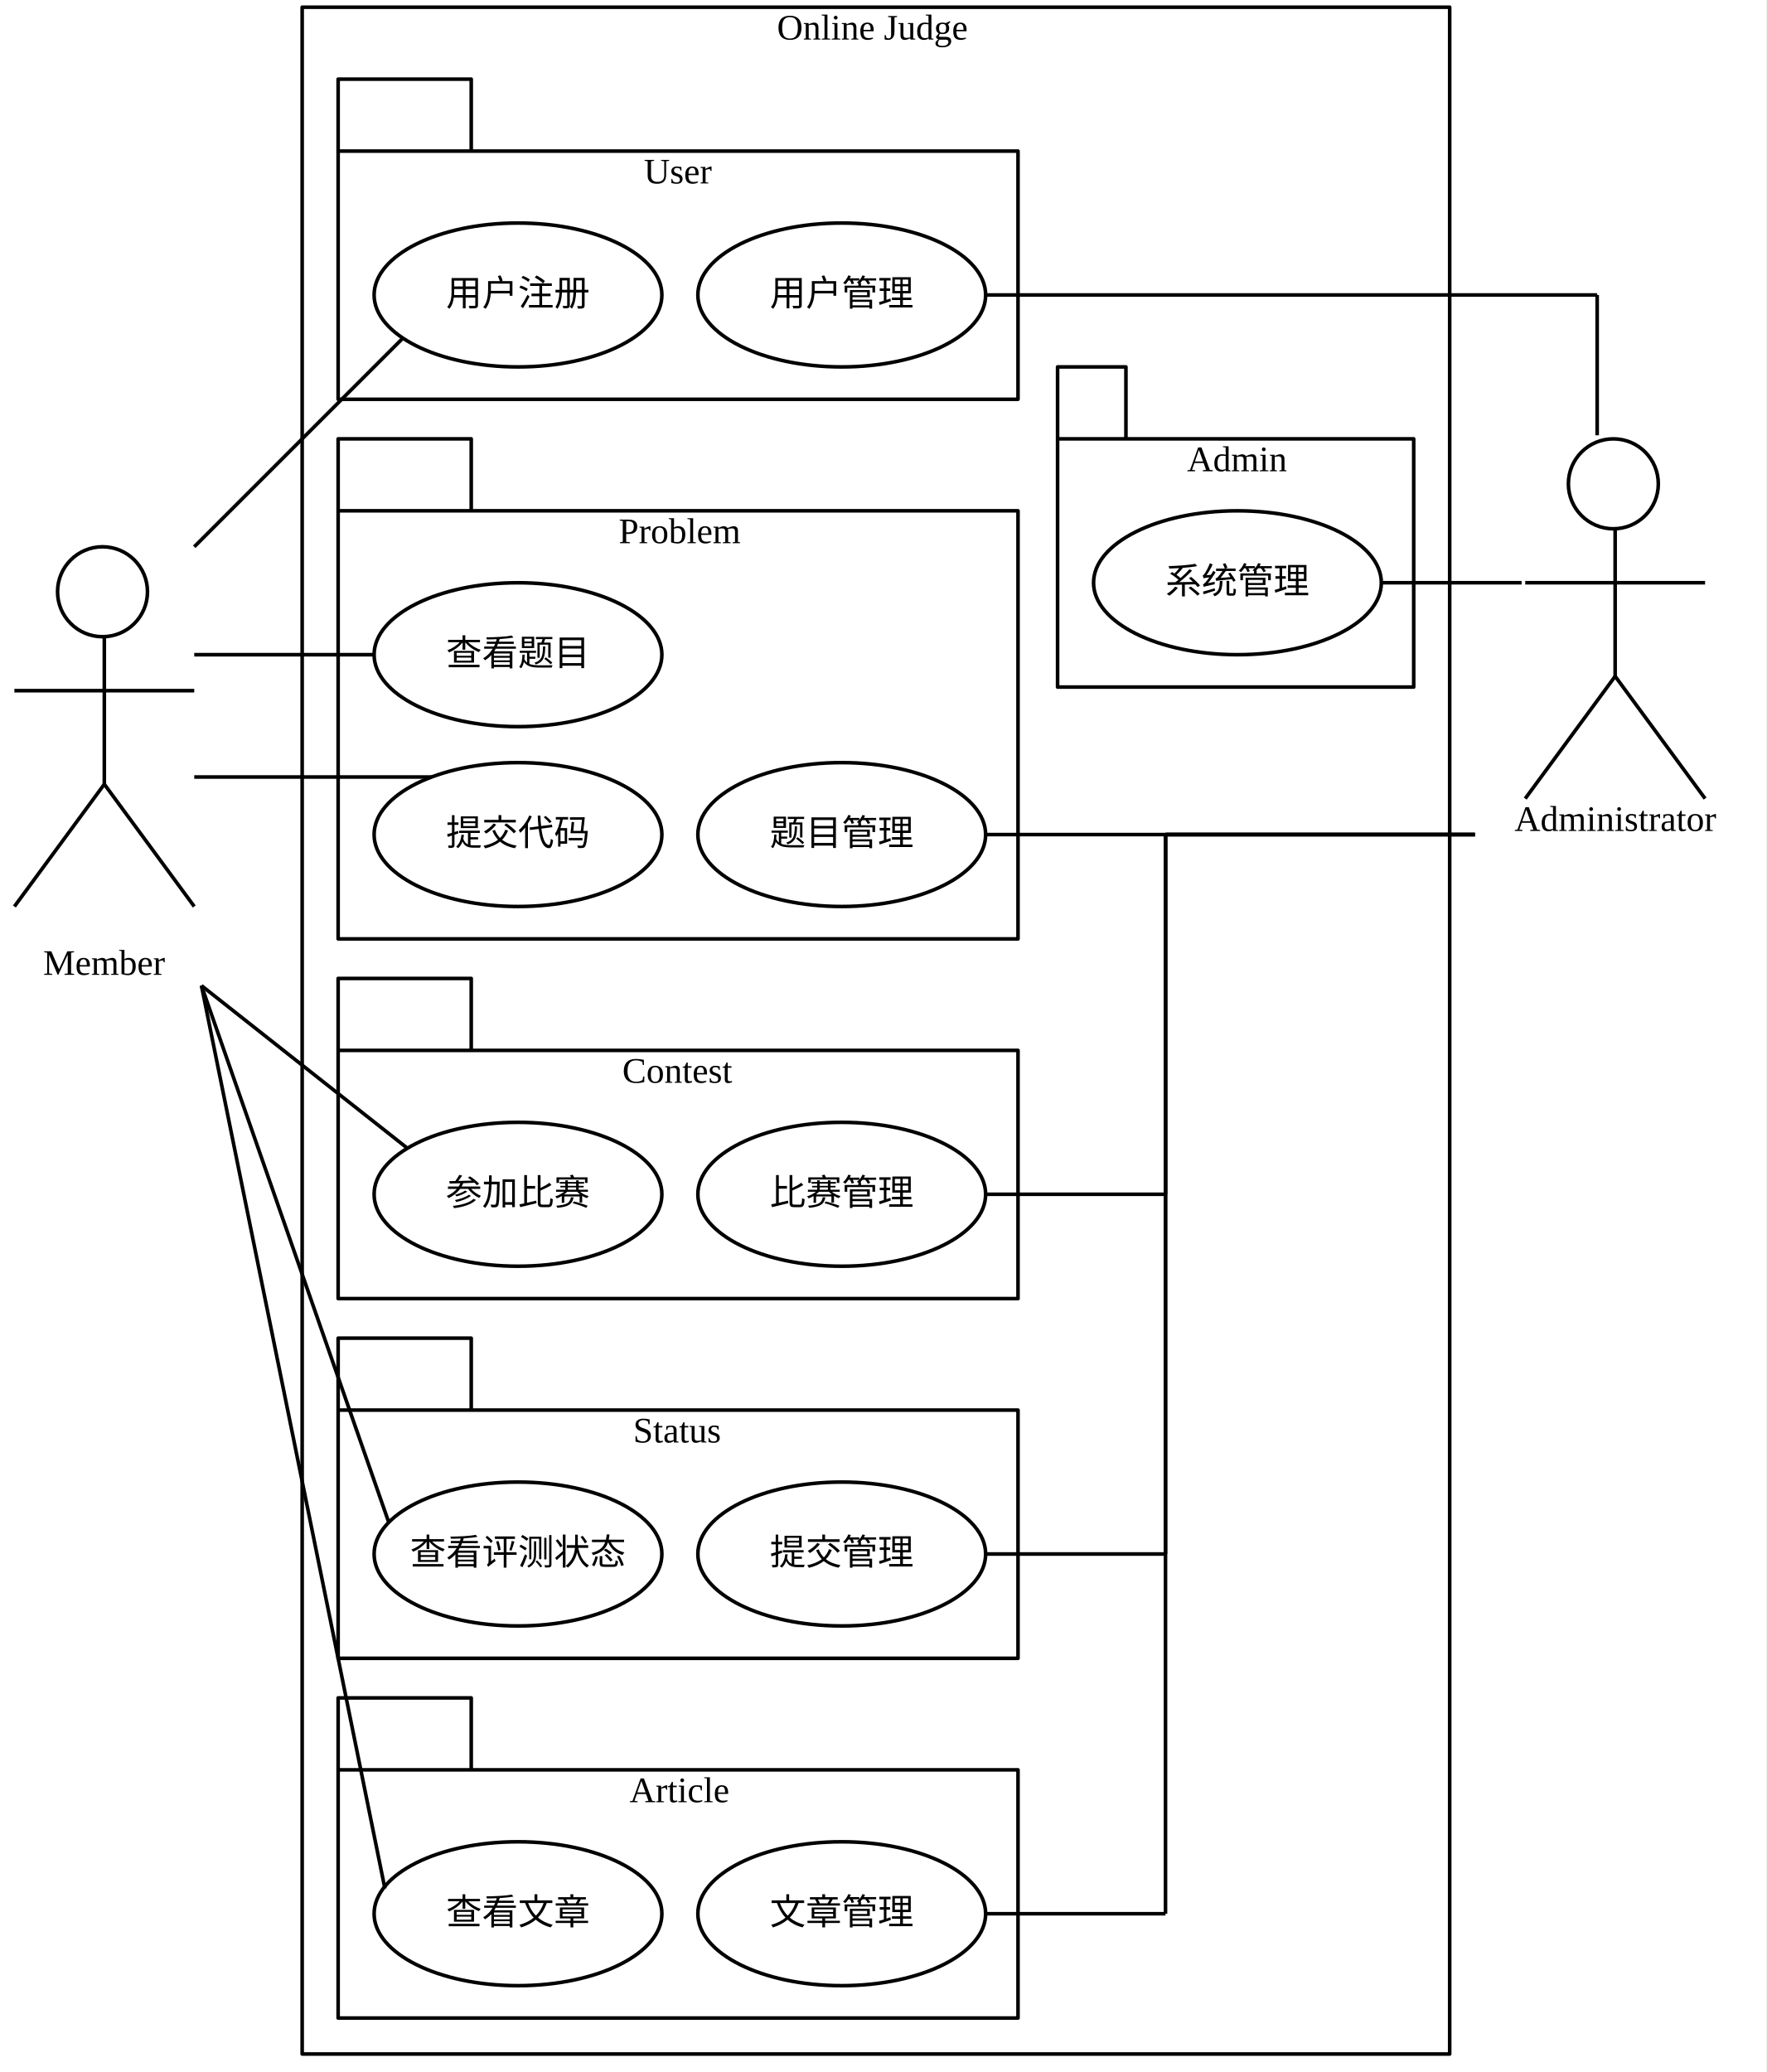
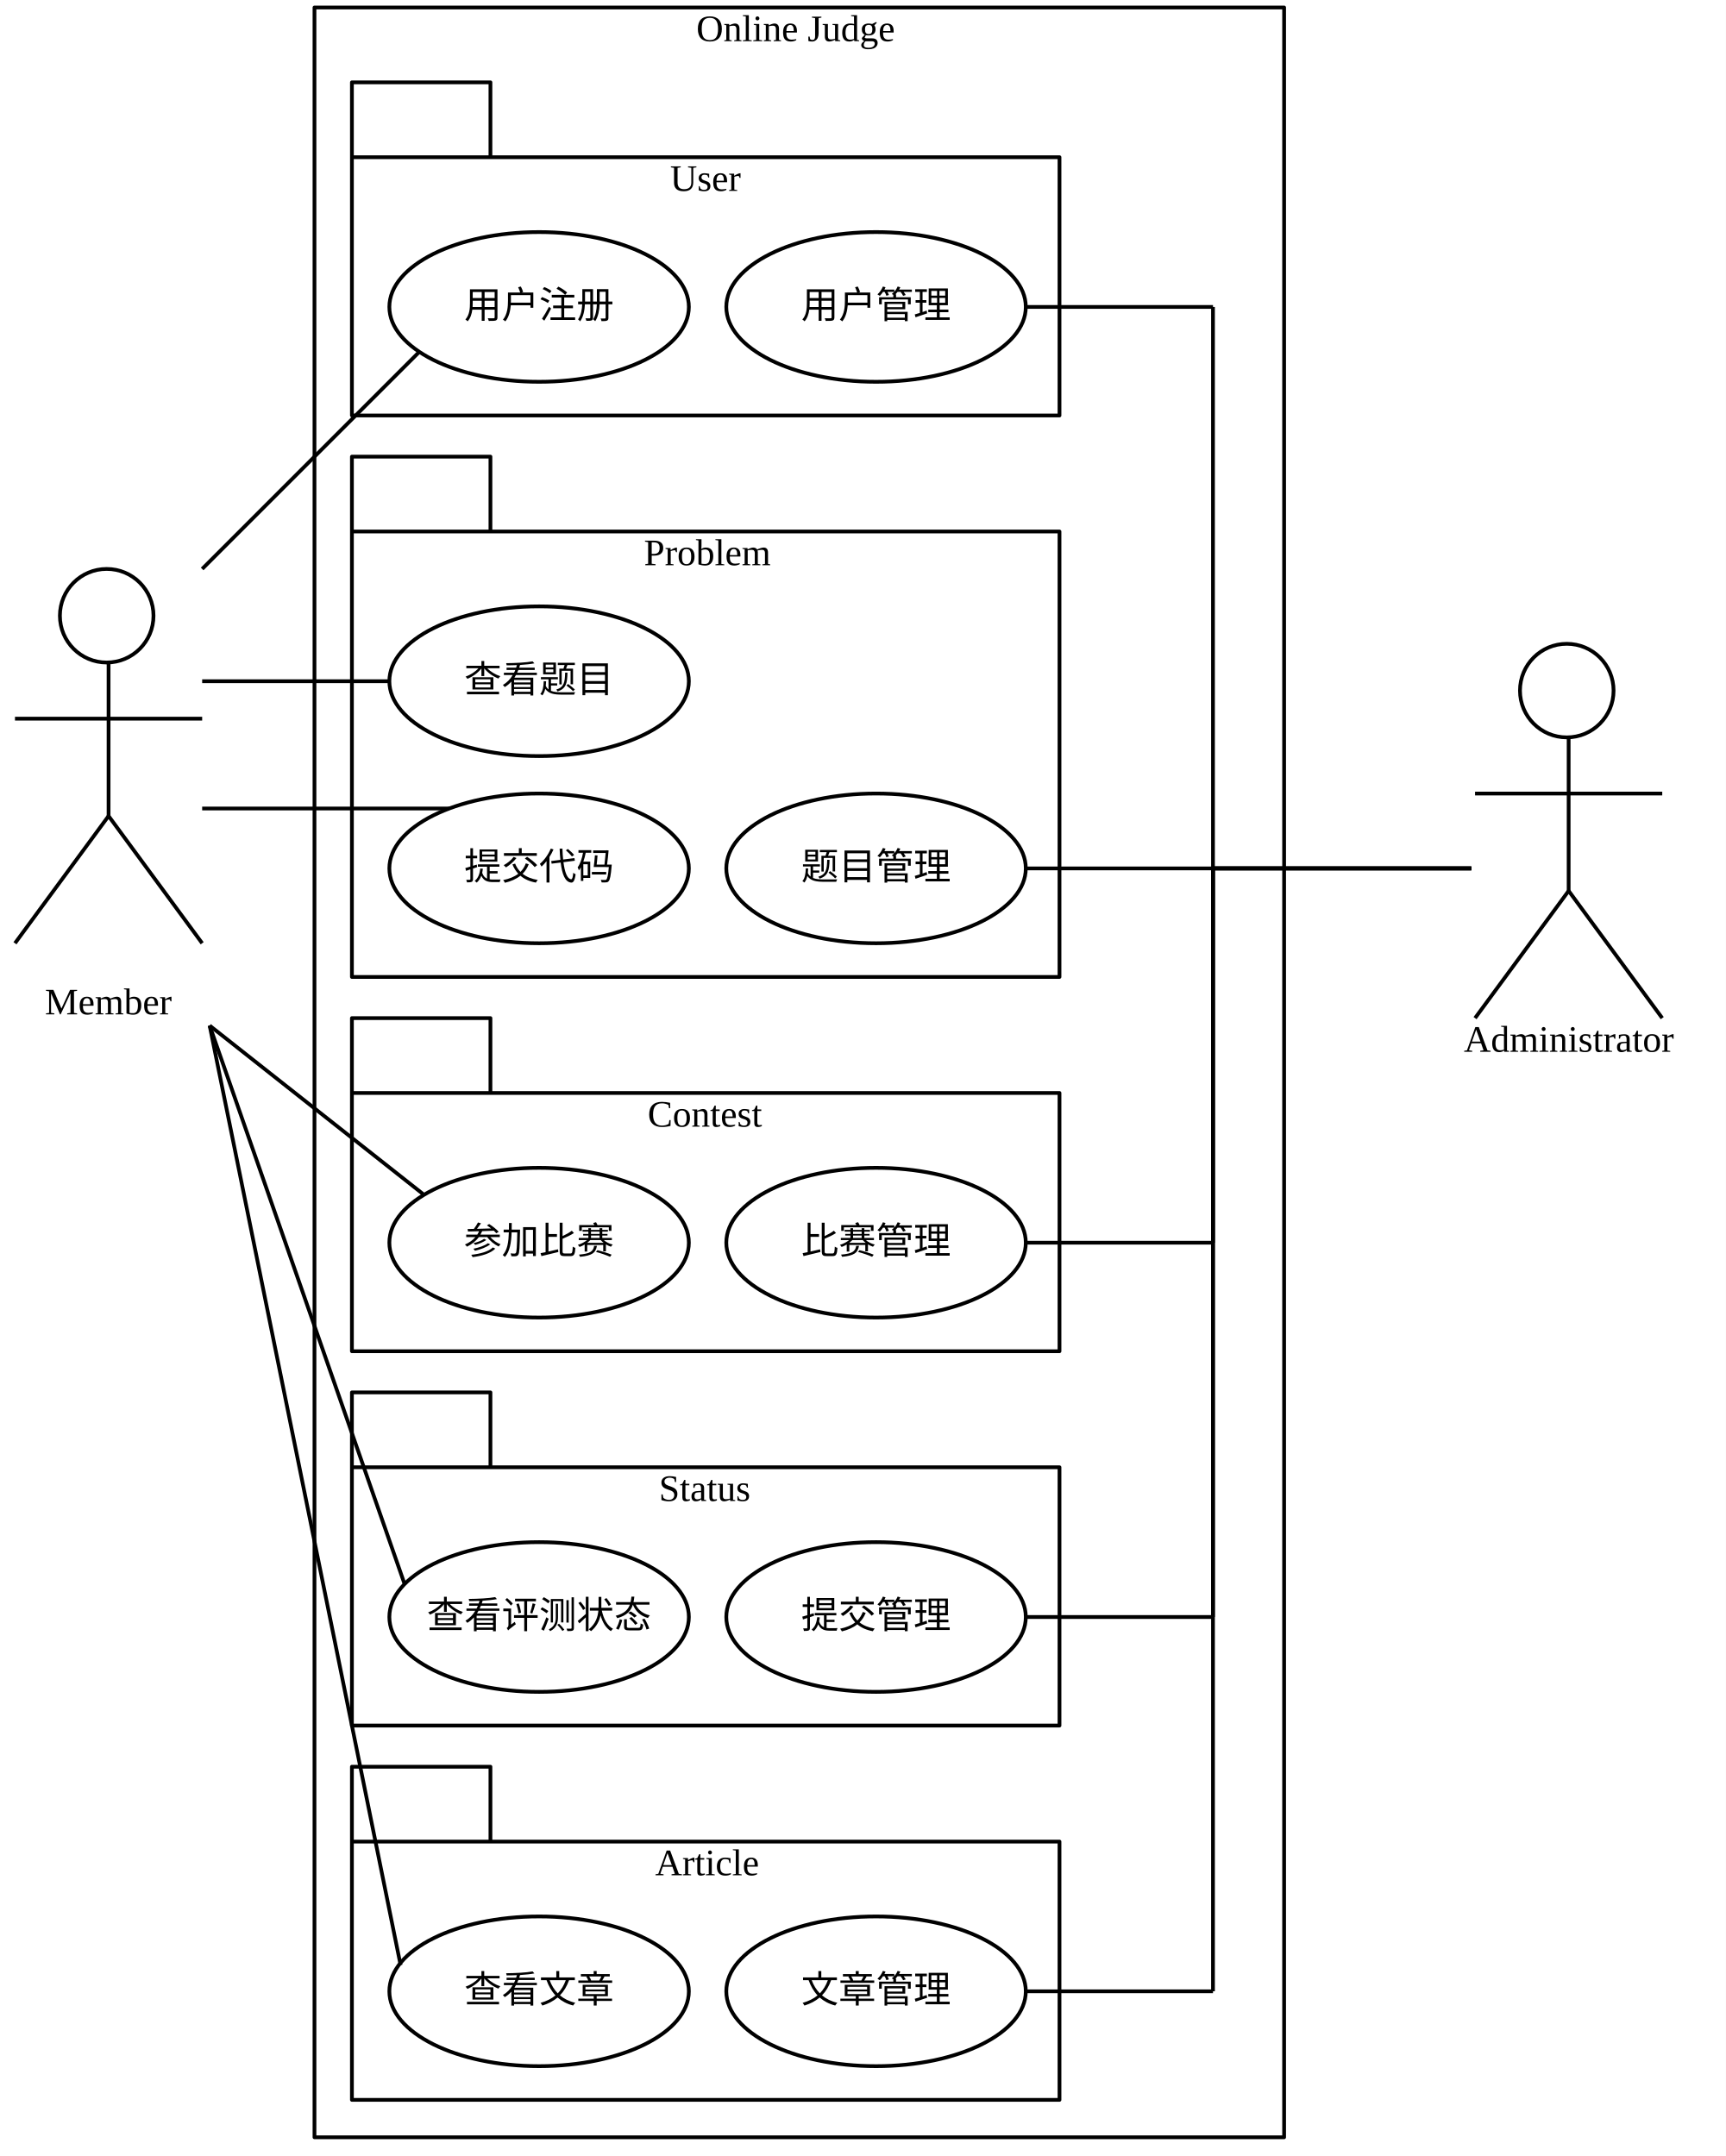
- <svg xmlns="http://www.w3.org/2000/svg" fill-opacity="0" color-rendering="auto" color-interpolation="auto" stroke="rgb(0,0,0)" text-rendering="auto" stroke-linecap="square" width="491" stroke-miterlimit="10" stroke-opacity="0" shape-rendering="auto" fill="rgb(0,0,0)" stroke-dasharray="none" font-weight="normal" stroke-width="1" height="576" font-family="'Dialog'" font-style="normal" stroke-linejoin="miter" font-size="12" stroke-dashoffset="0" image-rendering="auto">
+ <svg xmlns="http://www.w3.org/2000/svg" fill-opacity="0" color-rendering="auto" color-interpolation="auto" stroke="rgb(0,0,0)" text-rendering="auto" stroke-linecap="square" width="461" stroke-miterlimit="10" stroke-opacity="0" shape-rendering="auto" fill="rgb(0,0,0)" stroke-dasharray="none" font-weight="normal" stroke-width="1" height="576" font-family="'Dialog'" font-style="normal" stroke-linejoin="miter" font-size="12" stroke-dashoffset="0" image-rendering="auto">
  <defs id="genericDefs" />
  <g>
    <defs id="defs1">
      <clipPath clipPathUnits="userSpaceOnUse" id="clipPath1">
-         <path d="M-7 -7 L331 -7 L331 581 L-7 581 L-7 -7 Z" />
+         <path d="M-7 -7 L271 -7 L271 581 L-7 581 L-7 -7 Z" />
      </clipPath>
      <clipPath clipPathUnits="userSpaceOnUse" id="clipPath2">
-         <path d="M0 0 L320 0 L320 570 L0 570 L0 0 Z" />
+         <path d="M0 0 L260 0 L260 570 L0 570 L0 0 Z" />
      </clipPath>
      <clipPath clipPathUnits="userSpaceOnUse" id="clipPath3">
        <path d="M-7 -7 L201 -7 L201 101 L-7 101 L-7 -7 Z" />
      </clipPath>
      <clipPath clipPathUnits="userSpaceOnUse" id="clipPath4">
        <path d="M0 0 L190 0 L190 12 L0 12 L0 0 Z" />
      </clipPath>
      <clipPath clipPathUnits="userSpaceOnUse" id="clipPath5">
        <path d="M-7 -7 L91 -7 L91 51 L-7 51 L-7 -7 Z" />
      </clipPath>
      <clipPath clipPathUnits="userSpaceOnUse" id="clipPath6">
        <path d="M0 0 L80 0 L80 40 L0 40 L0 0 Z" />
      </clipPath>
      <clipPath clipPathUnits="userSpaceOnUse" id="clipPath7">
        <path d="M-7 -7 L201 -7 L201 151 L-7 151 L-7 -7 Z" />
      </clipPath>
      <clipPath clipPathUnits="userSpaceOnUse" id="clipPath8">
-         <path d="M-7 -7 L111 -7 L111 101 L-7 101 L-7 -7 Z" />
+         <path d="M-7 -7 L61 -7 L61 121 L-7 121 L-7 -7 Z" />
      </clipPath>
      <clipPath clipPathUnits="userSpaceOnUse" id="clipPath9">
-         <path d="M0 0 L100 0 L100 12 L0 12 L0 0 Z" />
+         <path d="M-7 -7 L61 -7 L61 111 L-7 111 L-7 -7 Z" />
      </clipPath>
      <clipPath clipPathUnits="userSpaceOnUse" id="clipPath10">
-         <path d="M-7 -7 L61 -7 L61 121 L-7 121 L-7 -7 Z" />
+         <path d="M-54 -12 L108 -12 L108 24 L-54 24 L-54 -12 Z" />
      </clipPath>
      <clipPath clipPathUnits="userSpaceOnUse" id="clipPath11">
-         <path d="M-7 -7 L61 -7 L61 111 L-7 111 L-7 -7 Z" />
+         <path d="M-76 -12 L152 -12 L152 24 L-76 24 L-76 -12 Z" />
      </clipPath>
      <clipPath clipPathUnits="userSpaceOnUse" id="clipPath12">
-         <path d="M-76 -12 L152 -12 L152 24 L-76 24 L-76 -12 Z" />
+         <path d="M0 0 L223 0 L223 254 L0 254 L0 0 Z" />
      </clipPath>
      <clipPath clipPathUnits="userSpaceOnUse" id="clipPath13">
-         <path d="M-54 -12 L108 -12 L108 24 L-54 24 L-54 -12 Z" />
+         <path d="M0 0 L223 0 L223 104 L0 104 L0 0 Z" />
      </clipPath>
      <clipPath clipPathUnits="userSpaceOnUse" id="clipPath14">
-         <path d="M0 0 L274 0 L274 143 L0 143 L0 0 Z" />
+         <path d="M0 0 L223 0 L223 204 L0 204 L0 0 Z" />
      </clipPath>
      <clipPath clipPathUnits="userSpaceOnUse" id="clipPath15">
-         <path d="M0 0 L143 0 L143 104 L0 104 L0 0 Z" />
+         <path d="M0 0 L223 0 L223 304 L0 304 L0 0 Z" />
      </clipPath>
      <clipPath clipPathUnits="userSpaceOnUse" id="clipPath16">
-         <path d="M0 0 L240 0 L240 104 L0 104 L0 0 Z" />
+         <path d="M0 0 L223 0 L223 404 L0 404 L0 0 Z" />
      </clipPath>
      <clipPath clipPathUnits="userSpaceOnUse" id="clipPath17">
-         <path d="M0 0 L240 0 L240 204 L0 204 L0 0 Z" />
+         <path d="M0 0 L162 0 L162 162 L0 162 L0 0 Z" />
      </clipPath>
      <clipPath clipPathUnits="userSpaceOnUse" id="clipPath18">
-         <path d="M0 0 L240 0 L240 304 L0 304 L0 0 Z" />
+         <path d="M0 0 L154 0 L154 104 L0 104 L0 0 Z" />
      </clipPath>
      <clipPath clipPathUnits="userSpaceOnUse" id="clipPath19">
-         <path d="M0 0 L240 0 L240 404 L0 404 L0 0 Z" />
+         <path d="M0 0 L170 0 L170 104 L0 104 L0 0 Z" />
      </clipPath>
      <clipPath clipPathUnits="userSpaceOnUse" id="clipPath20">
-         <path d="M0 0 L162 0 L162 162 L0 162 L0 0 Z" />
+         <path d="M0 0 L161 0 L161 149 L0 149 L0 0 Z" />
      </clipPath>
      <clipPath clipPathUnits="userSpaceOnUse" id="clipPath21">
-         <path d="M0 0 L154 0 L154 104 L0 104 L0 0 Z" />
+         <path d="M0 0 L156 0 L156 253 L0 253 L0 0 Z" />
      </clipPath>
      <clipPath clipPathUnits="userSpaceOnUse" id="clipPath22">
-         <path d="M0 0 L170 0 L170 104 L0 104 L0 0 Z" />
-       </clipPath>
-       <clipPath clipPathUnits="userSpaceOnUse" id="clipPath23">
-         <path d="M0 0 L161 0 L161 149 L0 149 L0 0 Z" />
-       </clipPath>
-       <clipPath clipPathUnits="userSpaceOnUse" id="clipPath24">
-         <path d="M0 0 L156 0 L156 253 L0 253 L0 0 Z" />
-       </clipPath>
-       <clipPath clipPathUnits="userSpaceOnUse" id="clipPath25">
        <path d="M0 0 L155 0 L155 355 L0 355 L0 0 Z" />
      </clipPath>
    </defs>
    <g fill="white" text-rendering="geometricPrecision" fill-opacity="1" stroke-opacity="1" stroke="white">
-       <rect x="0" width="491" height="576" y="0" stroke="none" />
+       <rect x="0" width="461" height="576" y="0" stroke="none" />
    </g>
    <g font-size="10" transform="translate(84,2)" fill-opacity="1" fill="white" text-rendering="geometricPrecision" font-family="'Times New Roman'" stroke="white" stroke-opacity="1">
-       <rect x="0" width="319" height="569" y="0" clip-path="url(#clipPath1)" stroke="none" />
+       <rect x="0" width="259" height="569" y="0" clip-path="url(#clipPath1)" stroke="none" />
    </g>
    <g font-size="10" stroke-linecap="butt" transform="translate(84,2)" fill-opacity="1" fill="black" text-rendering="geometricPrecision" font-family="'Times New Roman'" stroke-linejoin="round" stroke="black" stroke-opacity="1" stroke-miterlimit="0">
-       <rect fill="none" x="0" width="319" height="569" y="0" clip-path="url(#clipPath1)" />
+       <rect fill="none" x="0" width="259" height="569" y="0" clip-path="url(#clipPath1)" />
    </g>
    <g font-size="10" transform="translate(84,2)" fill-opacity="1" fill="black" text-rendering="geometricPrecision" font-family="'Times New Roman'" stroke="black" stroke-opacity="1">
-       <text x="132" xml:space="preserve" y="9" clip-path="url(#clipPath2)" stroke="none">Online Judge</text>
+       <text x="102" xml:space="preserve" y="9" clip-path="url(#clipPath2)" stroke="none">Online Judge</text>
    </g>
    <g font-size="10" transform="translate(94,22)" fill-opacity="1" fill="white" text-rendering="geometricPrecision" font-family="'Times New Roman'" stroke="white" stroke-opacity="1">
      <rect x="0" width="37" height="20" y="0" clip-path="url(#clipPath3)" stroke="none" />
      <rect x="0" width="189" height="69" y="20" clip-path="url(#clipPath3)" stroke="none" />
    </g>
    <g font-size="10" stroke-linecap="butt" transform="translate(94,22)" fill-opacity="1" fill="black" text-rendering="geometricPrecision" font-family="'Times New Roman'" stroke-linejoin="round" stroke="black" stroke-opacity="1" stroke-miterlimit="0">
      <path fill="none" d="M0 20 L189 20 L189 89 L0 89 L0 0 L37 0 L37 20" clip-path="url(#clipPath3)" />
    </g>
    <g font-size="10" transform="translate(94,42)" fill-opacity="1" fill="black" text-rendering="geometricPrecision" font-family="'Times New Roman'" stroke="black" stroke-opacity="1">
      <text x="85" xml:space="preserve" y="9" clip-path="url(#clipPath4)" stroke="none">User</text>
    </g>
    <g font-size="10" transform="translate(104,62)" fill-opacity="1" fill="white" text-rendering="geometricPrecision" font-family="'Times New Roman'" stroke="white" stroke-opacity="1">
      <ellipse rx="40" ry="20" clip-path="url(#clipPath5)" cx="40" cy="20" stroke="none" />
    </g>
    <g font-size="10" stroke-linecap="butt" transform="translate(104,62)" fill-opacity="1" fill="black" text-rendering="geometricPrecision" font-family="'Times New Roman'" stroke-linejoin="round" stroke="black" stroke-opacity="1" stroke-miterlimit="0">
      <ellipse rx="40" fill="none" ry="20" clip-path="url(#clipPath5)" cx="40" cy="20" />
    </g>
    <g font-size="10" transform="translate(104,62)" fill-opacity="1" fill="black" text-rendering="geometricPrecision" font-family="'Times New Roman'" stroke="black" stroke-opacity="1">
      <text x="20" xml:space="preserve" y="23" clip-path="url(#clipPath6)" stroke="none">用户注册</text>
    </g>
    <g font-size="10" transform="translate(194,62)" fill-opacity="1" fill="white" text-rendering="geometricPrecision" font-family="'Times New Roman'" stroke="white" stroke-opacity="1">
      <ellipse rx="40" ry="20" clip-path="url(#clipPath5)" cx="40" cy="20" stroke="none" />
    </g>
    <g font-size="10" stroke-linecap="butt" transform="translate(194,62)" fill-opacity="1" fill="black" text-rendering="geometricPrecision" font-family="'Times New Roman'" stroke-linejoin="round" stroke="black" stroke-opacity="1" stroke-miterlimit="0">
      <ellipse rx="40" fill="none" ry="20" clip-path="url(#clipPath5)" cx="40" cy="20" />
    </g>
    <g font-size="10" transform="translate(194,62)" fill-opacity="1" fill="black" text-rendering="geometricPrecision" font-family="'Times New Roman'" stroke="black" stroke-opacity="1">
      <text x="20" xml:space="preserve" y="23" clip-path="url(#clipPath6)" stroke="none">用户管理</text>
    </g>
    <g font-size="10" transform="translate(94,122)" fill-opacity="1" fill="white" text-rendering="geometricPrecision" font-family="'Times New Roman'" stroke="white" stroke-opacity="1">
      <rect x="0" width="37" height="20" y="0" clip-path="url(#clipPath7)" stroke="none" />
      <rect x="0" width="189" height="119" y="20" clip-path="url(#clipPath7)" stroke="none" />
    </g>
    <g font-size="10" stroke-linecap="butt" transform="translate(94,122)" fill-opacity="1" fill="black" text-rendering="geometricPrecision" font-family="'Times New Roman'" stroke-linejoin="round" stroke="black" stroke-opacity="1" stroke-miterlimit="0">
      <path fill="none" d="M0 20 L189 20 L189 139 L0 139 L0 0 L37 0 L37 20" clip-path="url(#clipPath7)" />
    </g>
    <g font-size="10" transform="translate(94,142)" fill-opacity="1" fill="black" text-rendering="geometricPrecision" font-family="'Times New Roman'" stroke="black" stroke-opacity="1">
      <text x="78" xml:space="preserve" y="9" clip-path="url(#clipPath4)" stroke="none">Problem</text>
    </g>
    <g font-size="10" transform="translate(104,162)" fill-opacity="1" fill="white" text-rendering="geometricPrecision" font-family="'Times New Roman'" stroke="white" stroke-opacity="1">
      <ellipse rx="40" ry="20" clip-path="url(#clipPath5)" cx="40" cy="20" stroke="none" />
    </g>
    <g font-size="10" stroke-linecap="butt" transform="translate(104,162)" fill-opacity="1" fill="black" text-rendering="geometricPrecision" font-family="'Times New Roman'" stroke-linejoin="round" stroke="black" stroke-opacity="1" stroke-miterlimit="0">
      <ellipse rx="40" fill="none" ry="20" clip-path="url(#clipPath5)" cx="40" cy="20" />
    </g>
    <g font-size="10" transform="translate(104,162)" fill-opacity="1" fill="black" text-rendering="geometricPrecision" font-family="'Times New Roman'" stroke="black" stroke-opacity="1">
      <text x="20" xml:space="preserve" y="23" clip-path="url(#clipPath6)" stroke="none">查看题目</text>
    </g>
    <g font-size="10" transform="translate(104,212)" fill-opacity="1" fill="white" text-rendering="geometricPrecision" font-family="'Times New Roman'" stroke="white" stroke-opacity="1">
      <ellipse rx="40" ry="20" clip-path="url(#clipPath5)" cx="40" cy="20" stroke="none" />
    </g>
    <g font-size="10" stroke-linecap="butt" transform="translate(104,212)" fill-opacity="1" fill="black" text-rendering="geometricPrecision" font-family="'Times New Roman'" stroke-linejoin="round" stroke="black" stroke-opacity="1" stroke-miterlimit="0">
      <ellipse rx="40" fill="none" ry="20" clip-path="url(#clipPath5)" cx="40" cy="20" />
    </g>
    <g font-size="10" transform="translate(104,212)" fill-opacity="1" fill="black" text-rendering="geometricPrecision" font-family="'Times New Roman'" stroke="black" stroke-opacity="1">
      <text x="20" xml:space="preserve" y="23" clip-path="url(#clipPath6)" stroke="none">提交代码</text>
    </g>
    <g font-size="10" transform="translate(194,212)" fill-opacity="1" fill="white" text-rendering="geometricPrecision" font-family="'Times New Roman'" stroke="white" stroke-opacity="1">
      <ellipse rx="40" ry="20" clip-path="url(#clipPath5)" cx="40" cy="20" stroke="none" />
    </g>
    <g font-size="10" stroke-linecap="butt" transform="translate(194,212)" fill-opacity="1" fill="black" text-rendering="geometricPrecision" font-family="'Times New Roman'" stroke-linejoin="round" stroke="black" stroke-opacity="1" stroke-miterlimit="0">
      <ellipse rx="40" fill="none" ry="20" clip-path="url(#clipPath5)" cx="40" cy="20" />
    </g>
    <g font-size="10" transform="translate(194,212)" fill-opacity="1" fill="black" text-rendering="geometricPrecision" font-family="'Times New Roman'" stroke="black" stroke-opacity="1">
      <text x="20" xml:space="preserve" y="23" clip-path="url(#clipPath6)" stroke="none">题目管理</text>
    </g>
    <g font-size="10" transform="translate(94,272)" fill-opacity="1" fill="white" text-rendering="geometricPrecision" font-family="'Times New Roman'" stroke="white" stroke-opacity="1">
      <rect x="0" width="37" height="20" y="0" clip-path="url(#clipPath3)" stroke="none" />
      <rect x="0" width="189" height="69" y="20" clip-path="url(#clipPath3)" stroke="none" />
    </g>
    <g font-size="10" stroke-linecap="butt" transform="translate(94,272)" fill-opacity="1" fill="black" text-rendering="geometricPrecision" font-family="'Times New Roman'" stroke-linejoin="round" stroke="black" stroke-opacity="1" stroke-miterlimit="0">
      <path fill="none" d="M0 20 L189 20 L189 89 L0 89 L0 0 L37 0 L37 20" clip-path="url(#clipPath3)" />
    </g>
    <g font-size="10" transform="translate(94,292)" fill-opacity="1" fill="black" text-rendering="geometricPrecision" font-family="'Times New Roman'" stroke="black" stroke-opacity="1">
      <text x="79" xml:space="preserve" y="9" clip-path="url(#clipPath4)" stroke="none">Contest</text>
    </g>
    <g font-size="10" transform="translate(104,312)" fill-opacity="1" fill="white" text-rendering="geometricPrecision" font-family="'Times New Roman'" stroke="white" stroke-opacity="1">
      <ellipse rx="40" ry="20" clip-path="url(#clipPath5)" cx="40" cy="20" stroke="none" />
    </g>
    <g font-size="10" stroke-linecap="butt" transform="translate(104,312)" fill-opacity="1" fill="black" text-rendering="geometricPrecision" font-family="'Times New Roman'" stroke-linejoin="round" stroke="black" stroke-opacity="1" stroke-miterlimit="0">
      <ellipse rx="40" fill="none" ry="20" clip-path="url(#clipPath5)" cx="40" cy="20" />
    </g>
    <g font-size="10" transform="translate(104,312)" fill-opacity="1" fill="black" text-rendering="geometricPrecision" font-family="'Times New Roman'" stroke="black" stroke-opacity="1">
      <text x="20" xml:space="preserve" y="23" clip-path="url(#clipPath6)" stroke="none">参加比赛</text>
    </g>
    <g font-size="10" transform="translate(194,312)" fill-opacity="1" fill="white" text-rendering="geometricPrecision" font-family="'Times New Roman'" stroke="white" stroke-opacity="1">
      <ellipse rx="40" ry="20" clip-path="url(#clipPath5)" cx="40" cy="20" stroke="none" />
    </g>
    <g font-size="10" stroke-linecap="butt" transform="translate(194,312)" fill-opacity="1" fill="black" text-rendering="geometricPrecision" font-family="'Times New Roman'" stroke-linejoin="round" stroke="black" stroke-opacity="1" stroke-miterlimit="0">
      <ellipse rx="40" fill="none" ry="20" clip-path="url(#clipPath5)" cx="40" cy="20" />
    </g>
    <g font-size="10" transform="translate(194,312)" fill-opacity="1" fill="black" text-rendering="geometricPrecision" font-family="'Times New Roman'" stroke="black" stroke-opacity="1">
      <text x="20" xml:space="preserve" y="23" clip-path="url(#clipPath6)" stroke="none">比赛管理</text>
    </g>
    <g font-size="10" transform="translate(94,372)" fill-opacity="1" fill="white" text-rendering="geometricPrecision" font-family="'Times New Roman'" stroke="white" stroke-opacity="1">
      <rect x="0" width="37" height="20" y="0" clip-path="url(#clipPath3)" stroke="none" />
      <rect x="0" width="189" height="69" y="20" clip-path="url(#clipPath3)" stroke="none" />
    </g>
    <g font-size="10" stroke-linecap="butt" transform="translate(94,372)" fill-opacity="1" fill="black" text-rendering="geometricPrecision" font-family="'Times New Roman'" stroke-linejoin="round" stroke="black" stroke-opacity="1" stroke-miterlimit="0">
      <path fill="none" d="M0 20 L189 20 L189 89 L0 89 L0 0 L37 0 L37 20" clip-path="url(#clipPath3)" />
    </g>
    <g font-size="10" transform="translate(94,392)" fill-opacity="1" fill="black" text-rendering="geometricPrecision" font-family="'Times New Roman'" stroke="black" stroke-opacity="1">
      <text x="82" xml:space="preserve" y="9" clip-path="url(#clipPath4)" stroke="none">Status</text>
    </g>
    <g font-size="10" transform="translate(104,412)" fill-opacity="1" fill="white" text-rendering="geometricPrecision" font-family="'Times New Roman'" stroke="white" stroke-opacity="1">
      <ellipse rx="40" ry="20" clip-path="url(#clipPath5)" cx="40" cy="20" stroke="none" />
    </g>
    <g font-size="10" stroke-linecap="butt" transform="translate(104,412)" fill-opacity="1" fill="black" text-rendering="geometricPrecision" font-family="'Times New Roman'" stroke-linejoin="round" stroke="black" stroke-opacity="1" stroke-miterlimit="0">
      <ellipse rx="40" fill="none" ry="20" clip-path="url(#clipPath5)" cx="40" cy="20" />
    </g>
    <g font-size="10" transform="translate(104,412)" fill-opacity="1" fill="black" text-rendering="geometricPrecision" font-family="'Times New Roman'" stroke="black" stroke-opacity="1">
      <text x="10" xml:space="preserve" y="23" clip-path="url(#clipPath6)" stroke="none">查看评测状态</text>
    </g>
    <g font-size="10" transform="translate(194,412)" fill-opacity="1" fill="white" text-rendering="geometricPrecision" font-family="'Times New Roman'" stroke="white" stroke-opacity="1">
      <ellipse rx="40" ry="20" clip-path="url(#clipPath5)" cx="40" cy="20" stroke="none" />
    </g>
    <g font-size="10" stroke-linecap="butt" transform="translate(194,412)" fill-opacity="1" fill="black" text-rendering="geometricPrecision" font-family="'Times New Roman'" stroke-linejoin="round" stroke="black" stroke-opacity="1" stroke-miterlimit="0">
      <ellipse rx="40" fill="none" ry="20" clip-path="url(#clipPath5)" cx="40" cy="20" />
    </g>
    <g font-size="10" transform="translate(194,412)" fill-opacity="1" fill="black" text-rendering="geometricPrecision" font-family="'Times New Roman'" stroke="black" stroke-opacity="1">
      <text x="20" xml:space="preserve" y="23" clip-path="url(#clipPath6)" stroke="none">提交管理</text>
    </g>
    <g font-size="10" transform="translate(94,472)" fill-opacity="1" fill="white" text-rendering="geometricPrecision" font-family="'Times New Roman'" stroke="white" stroke-opacity="1">
      <rect x="0" width="37" height="20" y="0" clip-path="url(#clipPath3)" stroke="none" />
      <rect x="0" width="189" height="69" y="20" clip-path="url(#clipPath3)" stroke="none" />
    </g>
    <g font-size="10" stroke-linecap="butt" transform="translate(94,472)" fill-opacity="1" fill="black" text-rendering="geometricPrecision" font-family="'Times New Roman'" stroke-linejoin="round" stroke="black" stroke-opacity="1" stroke-miterlimit="0">
      <path fill="none" d="M0 20 L189 20 L189 89 L0 89 L0 0 L37 0 L37 20" clip-path="url(#clipPath3)" />
    </g>
    <g font-size="10" transform="translate(94,492)" fill-opacity="1" fill="black" text-rendering="geometricPrecision" font-family="'Times New Roman'" stroke="black" stroke-opacity="1">
      <text x="81" xml:space="preserve" y="9" clip-path="url(#clipPath4)" stroke="none">Article</text>
    </g>
    <g font-size="10" transform="translate(104,512)" fill-opacity="1" fill="white" text-rendering="geometricPrecision" font-family="'Times New Roman'" stroke="white" stroke-opacity="1">
      <ellipse rx="40" ry="20" clip-path="url(#clipPath5)" cx="40" cy="20" stroke="none" />
    </g>
    <g font-size="10" stroke-linecap="butt" transform="translate(104,512)" fill-opacity="1" fill="black" text-rendering="geometricPrecision" font-family="'Times New Roman'" stroke-linejoin="round" stroke="black" stroke-opacity="1" stroke-miterlimit="0">
      <ellipse rx="40" fill="none" ry="20" clip-path="url(#clipPath5)" cx="40" cy="20" />
    </g>
    <g font-size="10" transform="translate(104,512)" fill-opacity="1" fill="black" text-rendering="geometricPrecision" font-family="'Times New Roman'" stroke="black" stroke-opacity="1">
      <text x="20" xml:space="preserve" y="23" clip-path="url(#clipPath6)" stroke="none">查看文章</text>
    </g>
    <g font-size="10" transform="translate(194,512)" fill-opacity="1" fill="white" text-rendering="geometricPrecision" font-family="'Times New Roman'" stroke="white" stroke-opacity="1">
      <ellipse rx="40" ry="20" clip-path="url(#clipPath5)" cx="40" cy="20" stroke="none" />
    </g>
    <g font-size="10" stroke-linecap="butt" transform="translate(194,512)" fill-opacity="1" fill="black" text-rendering="geometricPrecision" font-family="'Times New Roman'" stroke-linejoin="round" stroke="black" stroke-opacity="1" stroke-miterlimit="0">
      <ellipse rx="40" fill="none" ry="20" clip-path="url(#clipPath5)" cx="40" cy="20" />
    </g>
    <g font-size="10" transform="translate(194,512)" fill-opacity="1" fill="black" text-rendering="geometricPrecision" font-family="'Times New Roman'" stroke="black" stroke-opacity="1">
      <text x="20" xml:space="preserve" y="23" clip-path="url(#clipPath6)" stroke="none">文章管理</text>
    </g>
-     <g font-size="10" transform="translate(294,102)" fill-opacity="1" fill="white" text-rendering="geometricPrecision" font-family="'Times New Roman'" stroke="white" stroke-opacity="1">
-       <rect x="0" width="19" height="20" y="0" clip-path="url(#clipPath8)" stroke="none" />
-       <rect x="0" width="99" height="69" y="20" clip-path="url(#clipPath8)" stroke="none" />
-     </g>
-     <g font-size="10" stroke-linecap="butt" transform="translate(294,102)" fill-opacity="1" fill="black" text-rendering="geometricPrecision" font-family="'Times New Roman'" stroke-linejoin="round" stroke="black" stroke-opacity="1" stroke-miterlimit="0">
-       <path fill="none" d="M0 20 L99 20 L99 89 L0 89 L0 0 L19 0 L19 20" clip-path="url(#clipPath8)" />
-     </g>
-     <g font-size="10" transform="translate(294,122)" fill-opacity="1" fill="black" text-rendering="geometricPrecision" font-family="'Times New Roman'" stroke="black" stroke-opacity="1">
-       <text x="36" xml:space="preserve" y="9" clip-path="url(#clipPath9)" stroke="none">Admin</text>
-     </g>
-     <g font-size="10" transform="translate(304,142)" fill-opacity="1" fill="white" text-rendering="geometricPrecision" font-family="'Times New Roman'" stroke="white" stroke-opacity="1">
-       <ellipse rx="40" ry="20" clip-path="url(#clipPath5)" cx="40" cy="20" stroke="none" />
-     </g>
-     <g font-size="10" stroke-linecap="butt" transform="translate(304,142)" fill-opacity="1" fill="black" text-rendering="geometricPrecision" font-family="'Times New Roman'" stroke-linejoin="round" stroke="black" stroke-opacity="1" stroke-miterlimit="0">
-       <ellipse rx="40" fill="none" ry="20" clip-path="url(#clipPath5)" cx="40" cy="20" />
-     </g>
-     <g font-size="10" transform="translate(304,142)" fill-opacity="1" fill="black" text-rendering="geometricPrecision" font-family="'Times New Roman'" stroke="black" stroke-opacity="1">
-       <text x="20" xml:space="preserve" y="23" clip-path="url(#clipPath6)" stroke="none">系统管理</text>
-     </g>
    <g font-size="10" transform="translate(4,152)" fill-opacity="1" fill="white" text-rendering="geometricPrecision" font-family="'Times New Roman'" stroke="white" stroke-opacity="1">
-       <circle r="12.5" clip-path="url(#clipPath10)" cx="24.5" cy="12.5" stroke="none" />
+       <circle r="12.5" clip-path="url(#clipPath8)" cx="24.5" cy="12.5" stroke="none" />
    </g>
    <g font-size="10" stroke-linecap="butt" transform="translate(4,152)" fill-opacity="1" fill="black" text-rendering="geometricPrecision" font-family="'Times New Roman'" stroke-linejoin="round" stroke="black" stroke-opacity="1" stroke-miterlimit="0">
-       <circle fill="none" r="12.5" clip-path="url(#clipPath10)" cx="24.5" cy="12.5" />
-       <line y2="66" fill="none" x1="25" clip-path="url(#clipPath10)" x2="25" y1="25" />
-       <line y2="40" fill="none" x1="0" clip-path="url(#clipPath10)" x2="50" y1="40" />
-       <line y2="100" fill="none" x1="25" clip-path="url(#clipPath10)" x2="0" y1="66" />
-       <line y2="100" fill="none" x1="25" clip-path="url(#clipPath10)" x2="50" y1="66" />
-     </g>
-     <g font-size="10" transform="translate(424,122)" fill-opacity="1" fill="white" text-rendering="geometricPrecision" font-family="'Times New Roman'" stroke="white" stroke-opacity="1">
-       <circle r="12.5" clip-path="url(#clipPath11)" cx="24.5" cy="12.5" stroke="none" />
-     </g>
-     <g font-size="10" stroke-linecap="butt" transform="translate(424,122)" fill-opacity="1" fill="black" text-rendering="geometricPrecision" font-family="'Times New Roman'" stroke-linejoin="round" stroke="black" stroke-opacity="1" stroke-miterlimit="0">
-       <circle fill="none" r="12.5" clip-path="url(#clipPath11)" cx="24.5" cy="12.5" />
-       <line y2="66" fill="none" x1="25" clip-path="url(#clipPath11)" x2="25" y1="25" />
-       <line y2="40" fill="none" x1="0" clip-path="url(#clipPath11)" x2="50" y1="40" />
-       <line y2="100" fill="none" x1="25" clip-path="url(#clipPath11)" x2="0" y1="66" />
-       <line y2="100" fill="none" x1="25" clip-path="url(#clipPath11)" x2="50" y1="66" />
-     </g>
-     <g font-size="10" transform="translate(411,222)" fill-opacity="1" fill="black" text-rendering="geometricPrecision" font-family="'Times New Roman'" stroke="black" stroke-opacity="1">
-       <text x="10" xml:space="preserve" y="9" clip-path="url(#clipPath12)" stroke="none">Administrator</text>
+       <circle fill="none" r="12.5" clip-path="url(#clipPath8)" cx="24.5" cy="12.5" />
+       <line y2="66" fill="none" x1="25" clip-path="url(#clipPath8)" x2="25" y1="25" />
+       <line y2="40" fill="none" x1="0" clip-path="url(#clipPath8)" x2="50" y1="40" />
+       <line y2="100" fill="none" x1="25" clip-path="url(#clipPath8)" x2="0" y1="66" />
+       <line y2="100" fill="none" x1="25" clip-path="url(#clipPath8)" x2="50" y1="66" />
+     </g>
+     <g font-size="10" transform="translate(394,172)" fill-opacity="1" fill="white" text-rendering="geometricPrecision" font-family="'Times New Roman'" stroke="white" stroke-opacity="1">
+       <circle r="12.5" clip-path="url(#clipPath9)" cx="24.5" cy="12.5" stroke="none" />
+     </g>
+     <g font-size="10" stroke-linecap="butt" transform="translate(394,172)" fill-opacity="1" fill="black" text-rendering="geometricPrecision" font-family="'Times New Roman'" stroke-linejoin="round" stroke="black" stroke-opacity="1" stroke-miterlimit="0">
+       <circle fill="none" r="12.5" clip-path="url(#clipPath9)" cx="24.5" cy="12.5" />
+       <line y2="66" fill="none" x1="25" clip-path="url(#clipPath9)" x2="25" y1="25" />
+       <line y2="40" fill="none" x1="0" clip-path="url(#clipPath9)" x2="50" y1="40" />
+       <line y2="100" fill="none" x1="25" clip-path="url(#clipPath9)" x2="0" y1="66" />
+       <line y2="100" fill="none" x1="25" clip-path="url(#clipPath9)" x2="50" y1="66" />
    </g>
    <g font-size="10" transform="translate(2,262)" fill-opacity="1" fill="black" text-rendering="geometricPrecision" font-family="'Times New Roman'" stroke="black" stroke-opacity="1">
-       <text x="10" xml:space="preserve" y="9" clip-path="url(#clipPath13)" stroke="none">Member</text>
+       <text x="10" xml:space="preserve" y="9" clip-path="url(#clipPath10)" stroke="none">Member</text>
+     </g>
+     <g font-size="10" transform="translate(381,272)" fill-opacity="1" fill="black" text-rendering="geometricPrecision" font-family="'Times New Roman'" stroke="black" stroke-opacity="1">
+       <text x="10" xml:space="preserve" y="9" clip-path="url(#clipPath11)" stroke="none">Administrator</text>
    </g>
    <g font-size="11" stroke-linecap="butt" transform="translate(224,32)" fill-opacity="1" fill="black" text-rendering="geometricPrecision" font-family="sans-serif" stroke-linejoin="round" stroke="black" stroke-opacity="1">
-       <line y2="50" fill="none" x1="220" clip-path="url(#clipPath14)" x2="220" y1="89" />
-       <line y2="50" fill="none" x1="220" clip-path="url(#clipPath14)" x2="50" y1="50" />
-     </g>
-     <g font-size="11" stroke-linecap="butt" transform="translate(334,112)" fill-opacity="1" fill="black" text-rendering="geometricPrecision" font-family="sans-serif" stroke-linejoin="round" stroke="black" stroke-opacity="1">
-       <line y2="50" fill="none" x1="89" clip-path="url(#clipPath15)" x2="50" y1="50" />
+       <line y2="200" fill="none" x1="169" clip-path="url(#clipPath12)" x2="100" y1="200" />
+       <line y2="50" fill="none" x1="100" clip-path="url(#clipPath12)" x2="100" y1="200" />
+       <line y2="50" fill="none" x1="100" clip-path="url(#clipPath12)" x2="50" y1="50" />
    </g>
    <g font-size="11" stroke-linecap="butt" transform="translate(224,182)" fill-opacity="1" fill="black" text-rendering="geometricPrecision" font-family="sans-serif" stroke-linejoin="round" stroke="black" stroke-opacity="1">
-       <line y2="50" fill="none" x1="186" clip-path="url(#clipPath16)" x2="50" y1="50" />
+       <line y2="50" fill="none" x1="169" clip-path="url(#clipPath13)" x2="50" y1="50" />
    </g>
    <g font-size="11" stroke-linecap="butt" transform="translate(224,182)" fill-opacity="1" fill="black" text-rendering="geometricPrecision" font-family="sans-serif" stroke-linejoin="round" stroke="black" stroke-opacity="1">
-       <line y2="50" fill="none" x1="186" clip-path="url(#clipPath17)" x2="100" y1="50" />
-       <line y2="150" fill="none" x1="100" clip-path="url(#clipPath17)" x2="100" y1="50" />
-       <line y2="150" fill="none" x1="100" clip-path="url(#clipPath17)" x2="50" y1="150" />
+       <line y2="50" fill="none" x1="169" clip-path="url(#clipPath14)" x2="100" y1="50" />
+       <line y2="150" fill="none" x1="100" clip-path="url(#clipPath14)" x2="100" y1="50" />
+       <line y2="150" fill="none" x1="100" clip-path="url(#clipPath14)" x2="50" y1="150" />
    </g>
    <g font-size="11" stroke-linecap="butt" transform="translate(224,182)" fill-opacity="1" fill="black" text-rendering="geometricPrecision" font-family="sans-serif" stroke-linejoin="round" stroke="black" stroke-opacity="1">
-       <line y2="50" fill="none" x1="186" clip-path="url(#clipPath18)" x2="100" y1="50" />
-       <line y2="250" fill="none" x1="100" clip-path="url(#clipPath18)" x2="100" y1="50" />
-       <line y2="250" fill="none" x1="100" clip-path="url(#clipPath18)" x2="50" y1="250" />
+       <line y2="50" fill="none" x1="169" clip-path="url(#clipPath15)" x2="100" y1="50" />
+       <line y2="250" fill="none" x1="100" clip-path="url(#clipPath15)" x2="100" y1="50" />
+       <line y2="250" fill="none" x1="100" clip-path="url(#clipPath15)" x2="50" y1="250" />
    </g>
    <g font-size="11" stroke-linecap="butt" transform="translate(224,182)" fill-opacity="1" fill="black" text-rendering="geometricPrecision" font-family="sans-serif" stroke-linejoin="round" stroke="black" stroke-opacity="1">
-       <line y2="50" fill="none" x1="186" clip-path="url(#clipPath19)" x2="100" y1="50" />
-       <line y2="350" fill="none" x1="100" clip-path="url(#clipPath19)" x2="100" y1="50" />
-       <line y2="350" fill="none" x1="100" clip-path="url(#clipPath19)" x2="50" y1="350" />
+       <line y2="50" fill="none" x1="169" clip-path="url(#clipPath16)" x2="100" y1="50" />
+       <line y2="350" fill="none" x1="100" clip-path="url(#clipPath16)" x2="100" y1="50" />
+       <line y2="350" fill="none" x1="100" clip-path="url(#clipPath16)" x2="50" y1="350" />
    </g>
    <g font-size="11" stroke-linecap="butt" transform="translate(4,44)" fill-opacity="1" fill="black" text-rendering="geometricPrecision" font-family="sans-serif" stroke-linejoin="round" stroke="black" stroke-opacity="1">
-       <line y2="50" fill="none" x1="50" clip-path="url(#clipPath20)" x2="108" y1="108" />
+       <line y2="50" fill="none" x1="50" clip-path="url(#clipPath17)" x2="108" y1="108" />
    </g>
    <g font-size="11" stroke-linecap="butt" transform="translate(4,132)" fill-opacity="1" fill="black" text-rendering="geometricPrecision" font-family="sans-serif" stroke-linejoin="round" stroke="black" stroke-opacity="1">
-       <line y2="50" fill="none" x1="50" clip-path="url(#clipPath21)" x2="100" y1="50" />
+       <line y2="50" fill="none" x1="50" clip-path="url(#clipPath18)" x2="100" y1="50" />
    </g>
    <g font-size="11" stroke-linecap="butt" transform="translate(4,166)" fill-opacity="1" fill="black" text-rendering="geometricPrecision" font-family="sans-serif" stroke-linejoin="round" stroke="black" stroke-opacity="1">
-       <line y2="50" fill="none" x1="50" clip-path="url(#clipPath22)" x2="116" y1="50" />
+       <line y2="50" fill="none" x1="50" clip-path="url(#clipPath19)" x2="116" y1="50" />
    </g>
    <g font-size="11" stroke-linecap="butt" transform="translate(6,224)" fill-opacity="1" fill="black" text-rendering="geometricPrecision" font-family="sans-serif" stroke-linejoin="round" stroke="black" stroke-opacity="1">
-       <line y2="95" fill="none" x1="50" clip-path="url(#clipPath23)" x2="107" y1="50" />
+       <line y2="95" fill="none" x1="50" clip-path="url(#clipPath20)" x2="107" y1="50" />
    </g>
    <g font-size="11" stroke-linecap="butt" transform="translate(6,224)" fill-opacity="1" fill="black" text-rendering="geometricPrecision" font-family="sans-serif" stroke-linejoin="round" stroke="black" stroke-opacity="1">
-       <line y2="199" fill="none" x1="50" clip-path="url(#clipPath24)" x2="102" y1="50" />
+       <line y2="199" fill="none" x1="50" clip-path="url(#clipPath21)" x2="102" y1="50" />
    </g>
    <g font-size="11" stroke-linecap="butt" transform="translate(6,224)" fill-opacity="1" fill="black" text-rendering="geometricPrecision" font-family="sans-serif" stroke-linejoin="round" stroke="black" stroke-opacity="1">
-       <line y2="301" fill="none" x1="50" clip-path="url(#clipPath25)" x2="101" y1="50" />
+       <line y2="301" fill="none" x1="50" clip-path="url(#clipPath22)" x2="101" y1="50" />
    </g>
  </g>
</svg>
